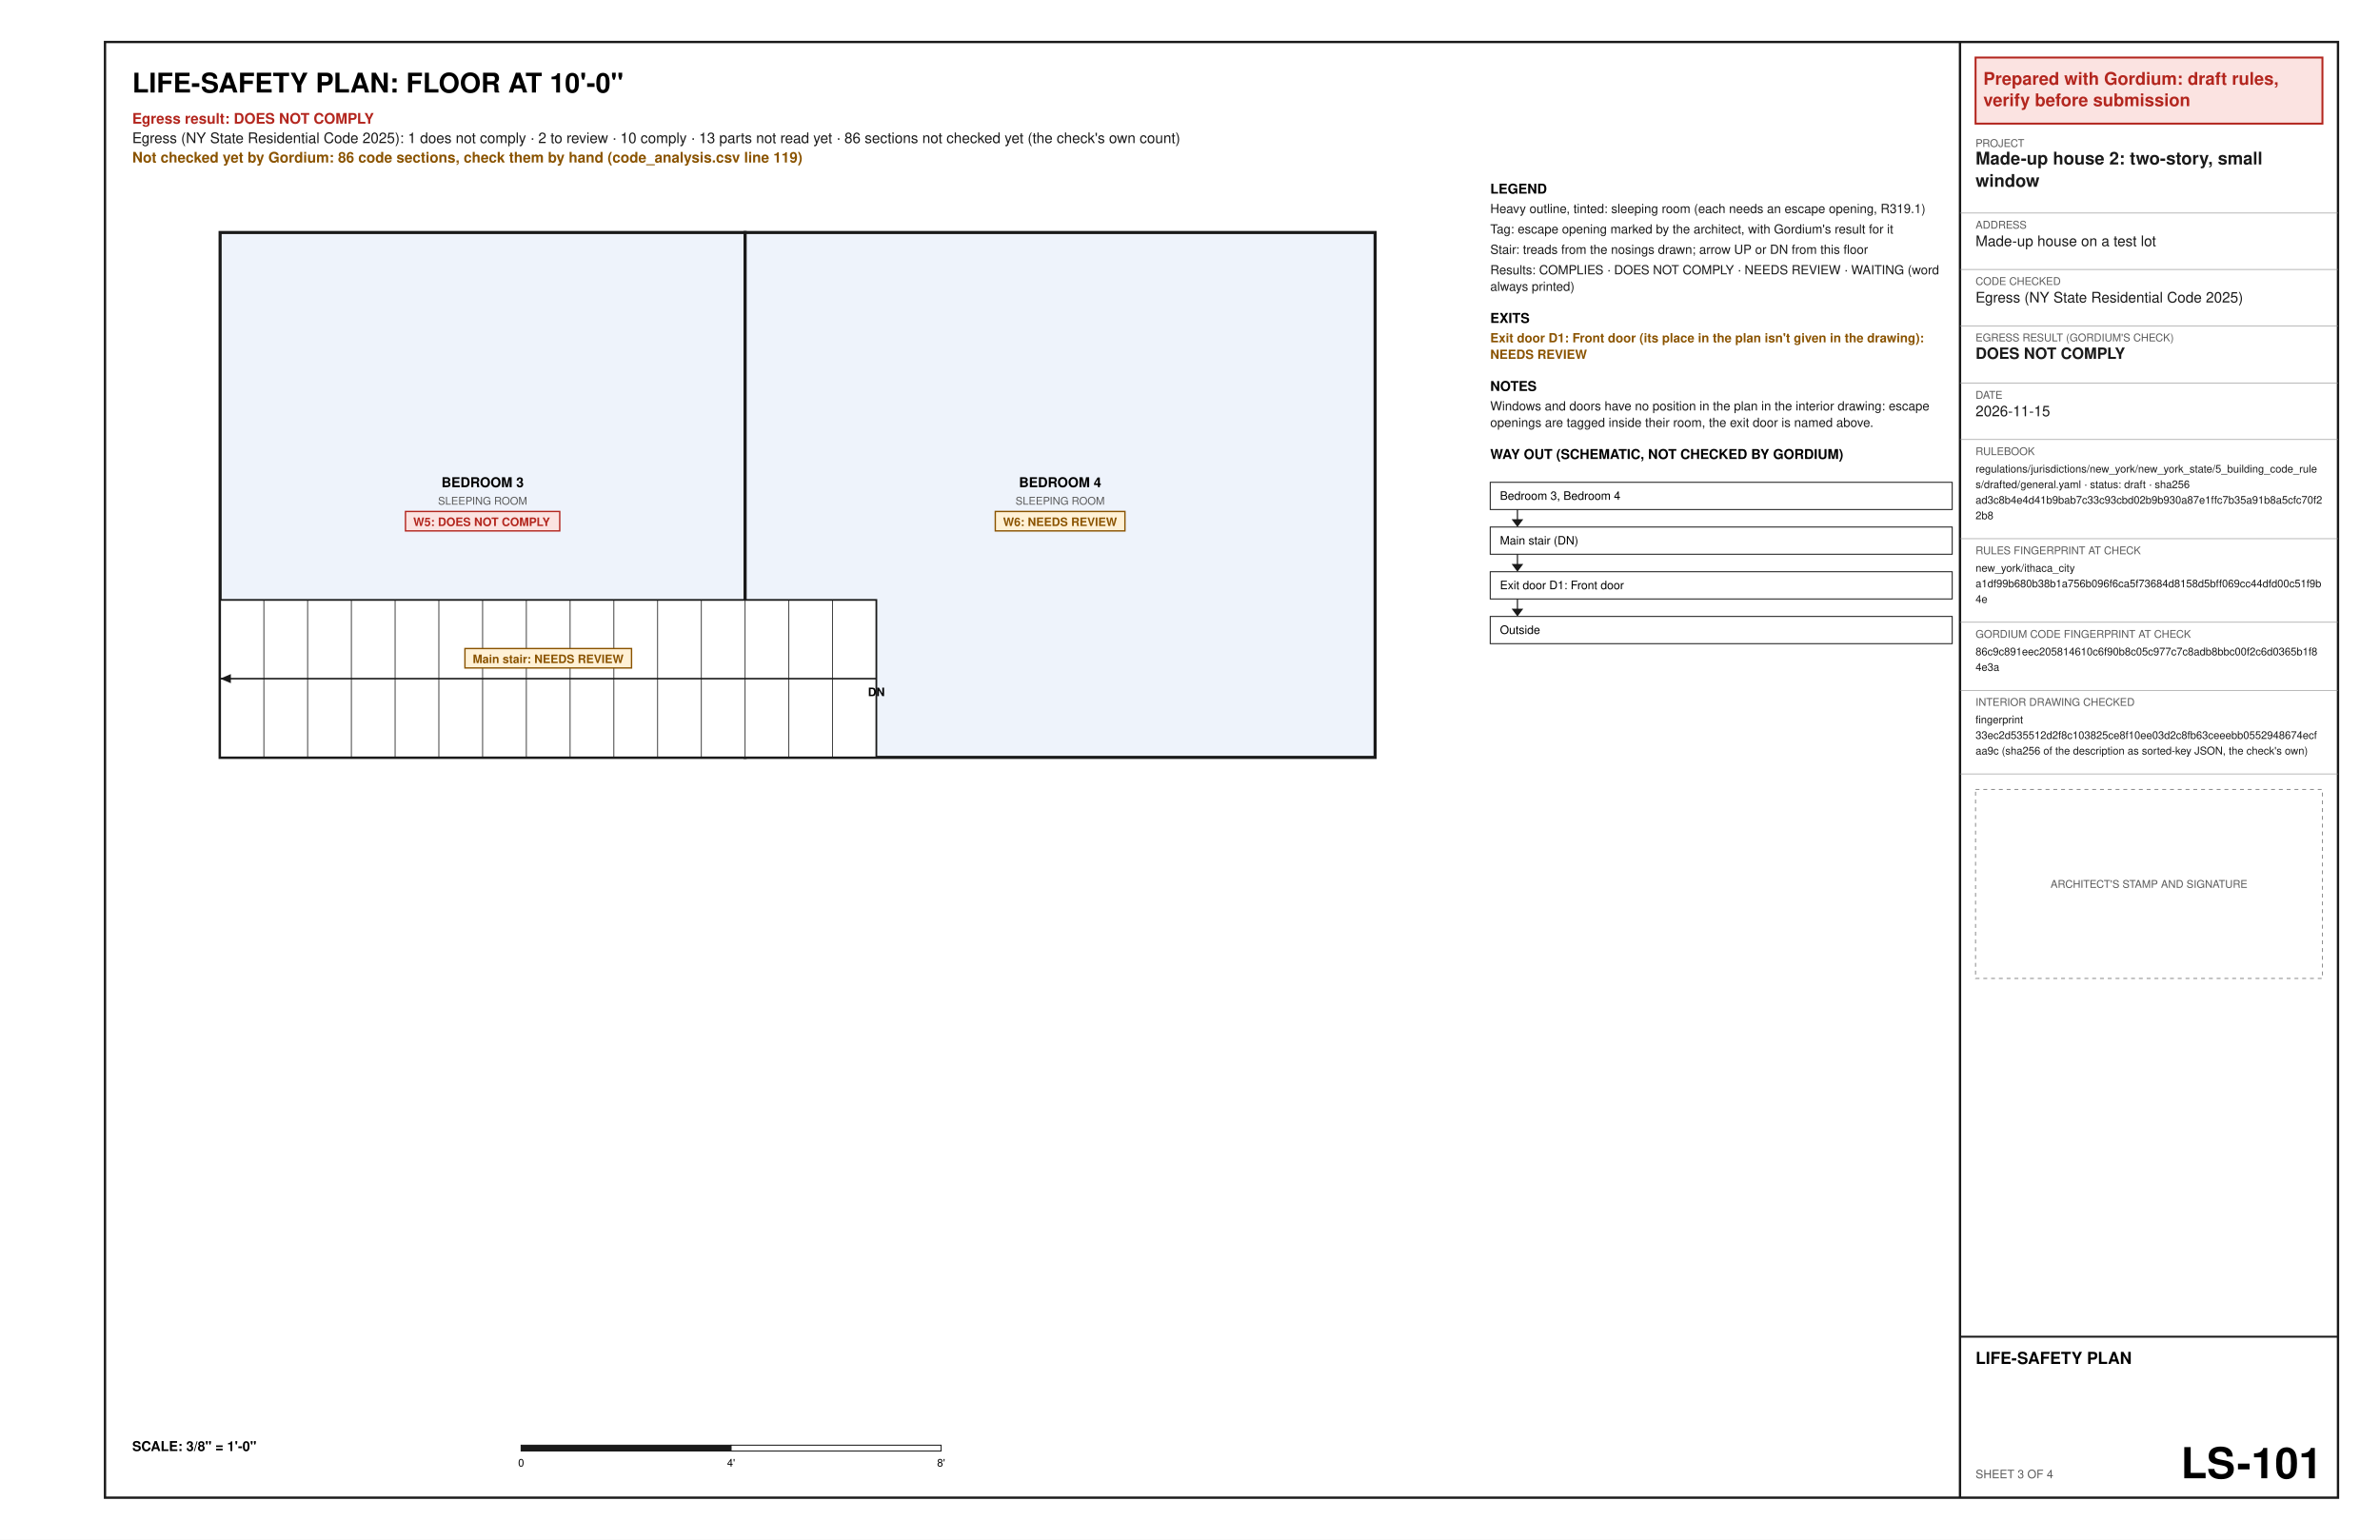
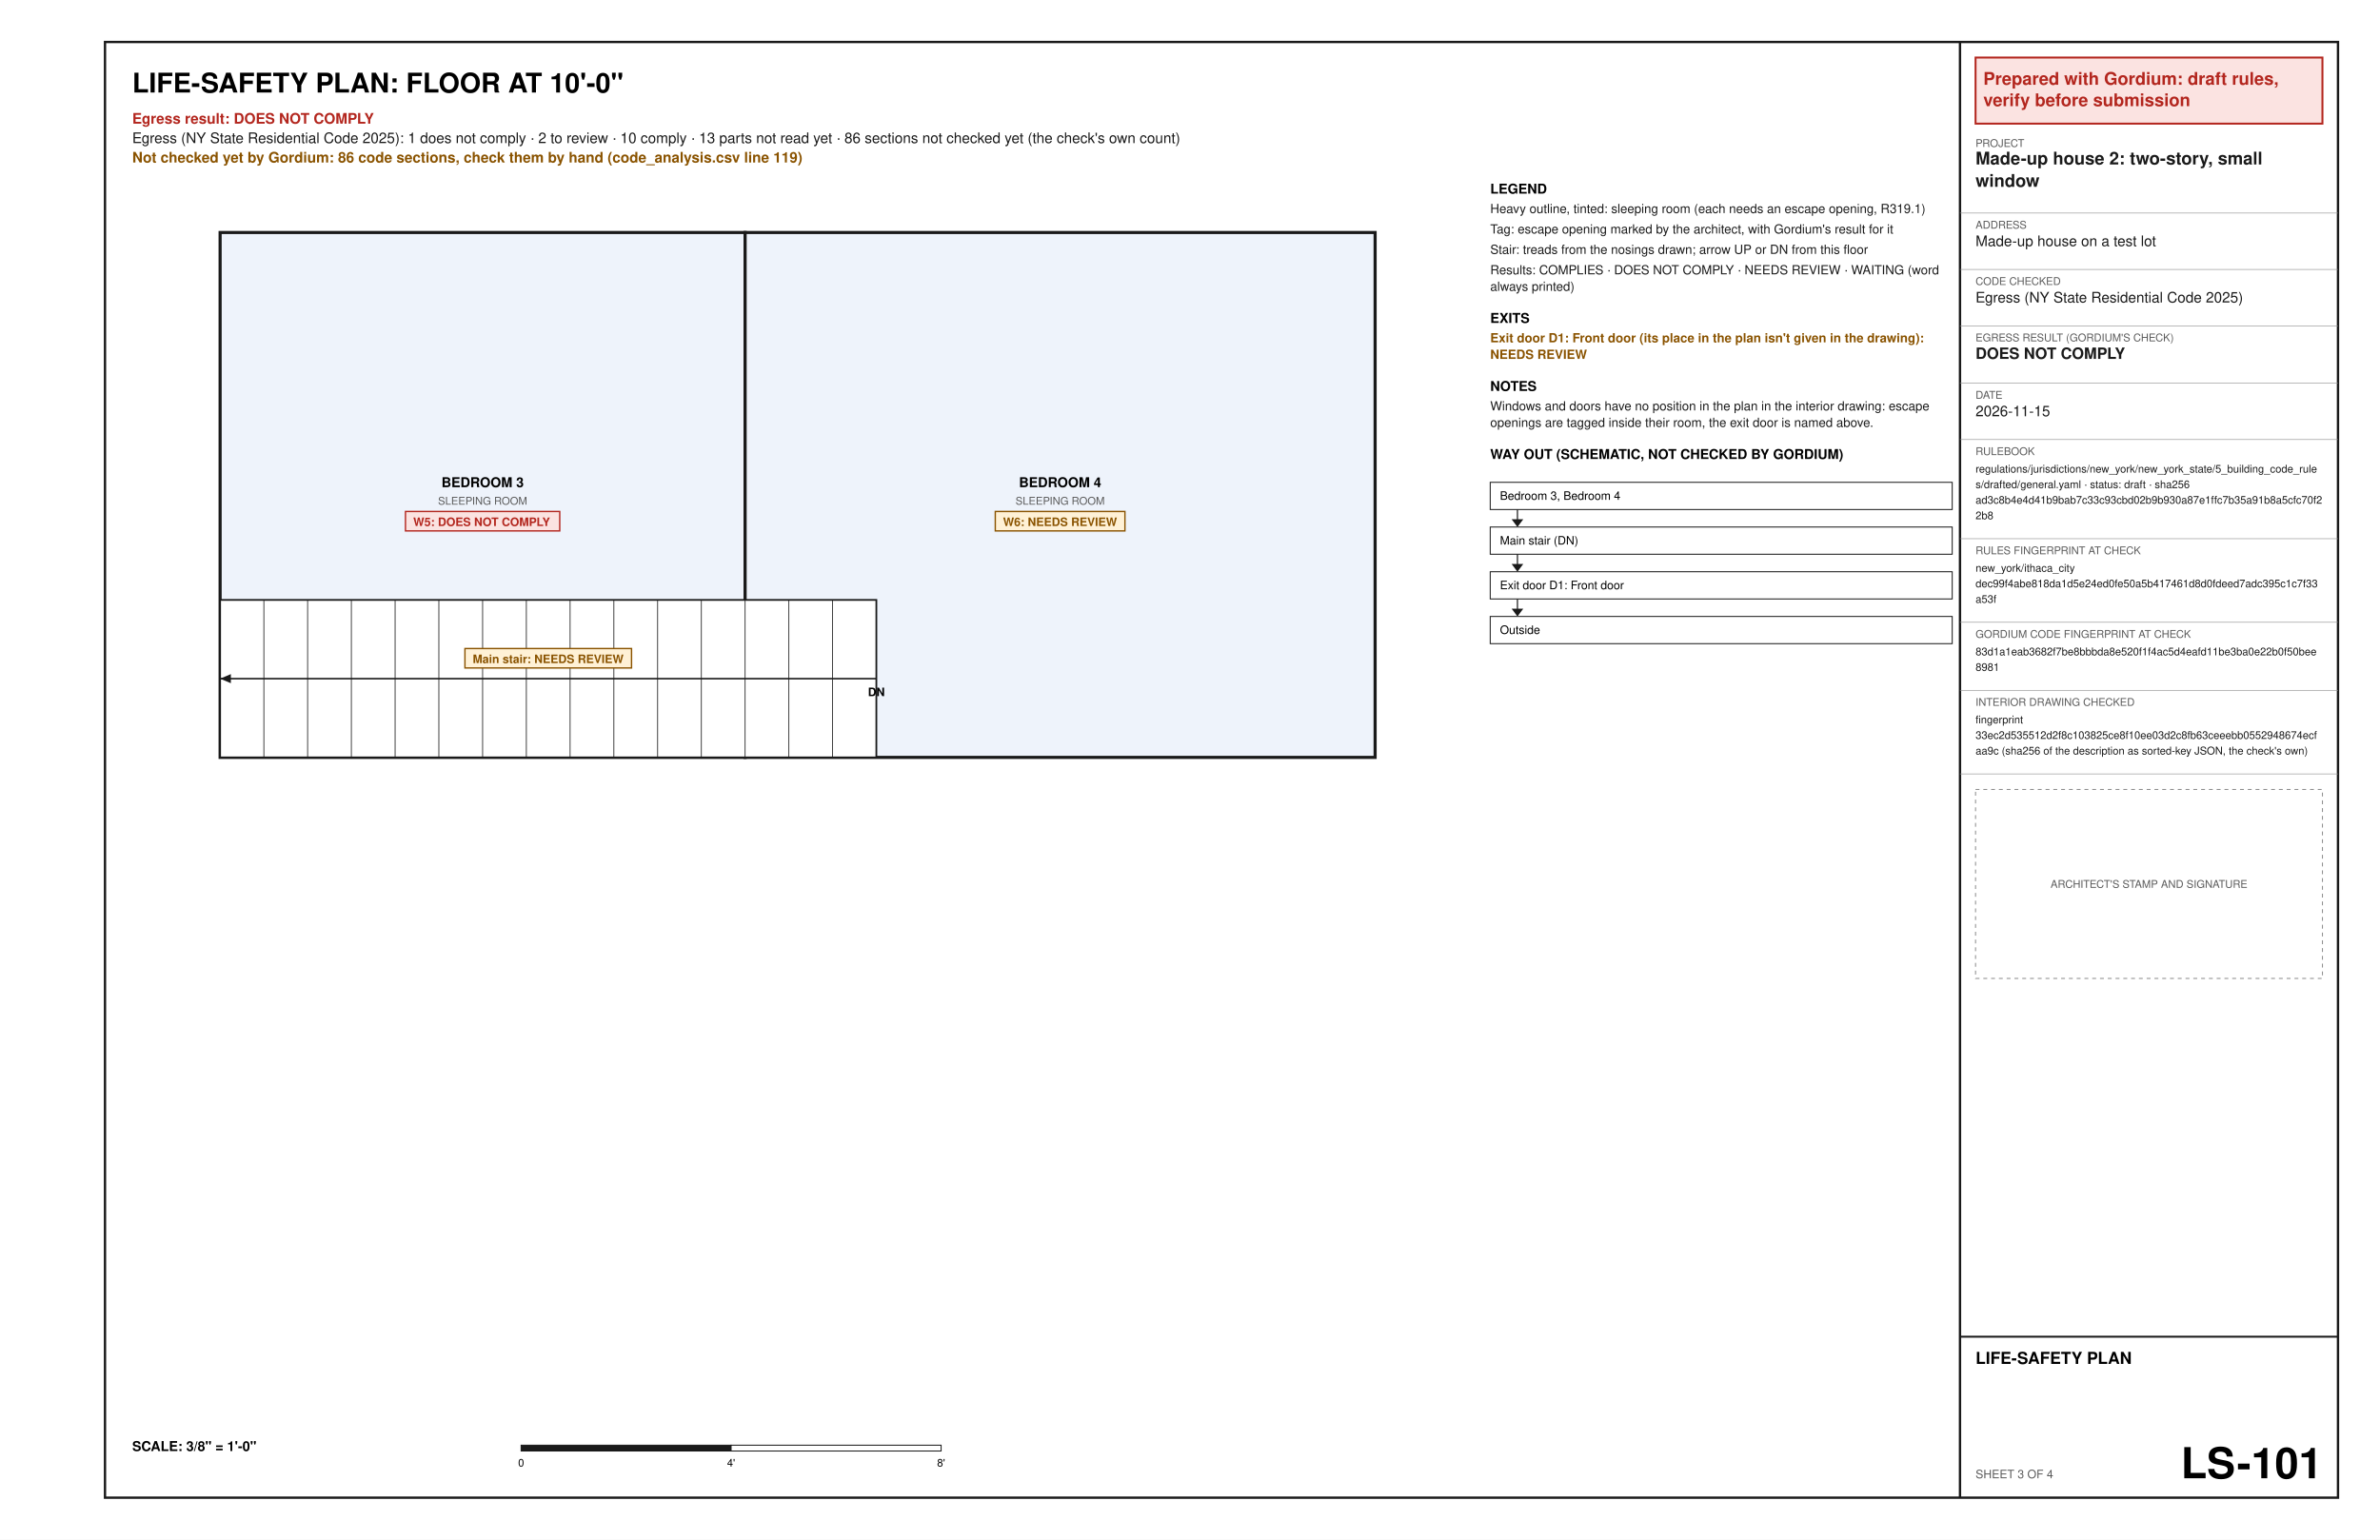
<svg xmlns="http://www.w3.org/2000/svg" width="17in" height="11in" viewBox="0 0 1224 792" font-family="Helvetica, Arial, sans-serif">
  <rect x="0" y="0" width="1224" height="792" fill="#ffffff" />
  <text x="68" y="47.6" font-size="14" font-weight="bold" text-anchor="start" fill="#000000" xml:space="preserve">LIFE-SAFETY PLAN: FLOOR AT 10'-0"</text>
  <text x="68" y="63.6" font-size="7.5" font-weight="bold" text-anchor="start" fill="#b3261e" xml:space="preserve">Egress result: DOES NOT COMPLY</text>
  <text x="68" y="73.6" font-size="7.5" text-anchor="start" fill="#1a1a1a" xml:space="preserve">Egress (NY State Residential Code 2025): 1 does not comply · 2 to review · 10 comply · 13 parts not read yet · 86 sections not checked yet (the check's own count)</text>
  <text x="68" y="83.6" font-size="7.5" font-weight="bold" text-anchor="start" fill="#8a5300" xml:space="preserve">Not checked yet by Gordium: 86 code sections, check them by hand (code_analysis.csv line 119)</text>
  <polygon points="113.2,389.6 383.2,389.6 383.2,119.6 113.2,119.6" fill="#eef3fb" stroke="#1a1a1a" stroke-width="1.6" />
  <text x="248.2" y="250.6" font-size="7" font-weight="bold" text-anchor="middle" fill="#000000" xml:space="preserve">BEDROOM 3</text>
  <text x="248.2" y="259.6" font-size="5.5" text-anchor="middle" fill="#5a5a5a" xml:space="preserve">SLEEPING ROOM</text>
  <polygon points="208.53,263.1 287.87,263.1 287.87,273.1 208.53,273.1" fill="#fbe3e1" stroke="#b3261e" stroke-width="0.7" />
  <text x="212.53" y="270.6" font-size="6" font-weight="bold" text-anchor="start" fill="#b3261e" xml:space="preserve">W5: DOES NOT COMPLY</text>
  <polygon points="383.2,389.6 707.2,389.6 707.2,119.6 383.2,119.6" fill="#eef3fb" stroke="#1a1a1a" stroke-width="1.6" />
  <text x="545.2" y="250.6" font-size="7" font-weight="bold" text-anchor="middle" fill="#000000" xml:space="preserve">BEDROOM 4</text>
  <text x="545.2" y="259.6" font-size="5.5" text-anchor="middle" fill="#5a5a5a" xml:space="preserve">SLEEPING ROOM</text>
  <polygon points="511.86,263.1 578.54,263.1 578.54,273.1 511.86,273.1" fill="#fff1d6" stroke="#8a5300" stroke-width="0.7" />
  <text x="515.86" y="270.6" font-size="6" font-weight="bold" text-anchor="start" fill="#8a5300" xml:space="preserve">W6: NEEDS REVIEW</text>
  <polygon points="113.2,389.6 113.2,308.6 450.7,308.6 450.7,389.6" fill="#ffffff" stroke="#1a1a1a" stroke-width="0.9" />
  <line x1="135.7" y1="389.6" x2="135.7" y2="308.6" stroke="#1a1a1a" stroke-width="0.4" />
  <line x1="158.2" y1="389.6" x2="158.2" y2="308.6" stroke="#1a1a1a" stroke-width="0.4" />
  <line x1="180.7" y1="389.6" x2="180.7" y2="308.6" stroke="#1a1a1a" stroke-width="0.4" />
  <line x1="203.2" y1="389.6" x2="203.2" y2="308.6" stroke="#1a1a1a" stroke-width="0.4" />
  <line x1="225.7" y1="389.6" x2="225.7" y2="308.6" stroke="#1a1a1a" stroke-width="0.4" />
  <line x1="248.2" y1="389.6" x2="248.2" y2="308.6" stroke="#1a1a1a" stroke-width="0.4" />
  <line x1="270.7" y1="389.6" x2="270.7" y2="308.6" stroke="#1a1a1a" stroke-width="0.4" />
  <line x1="293.2" y1="389.6" x2="293.2" y2="308.6" stroke="#1a1a1a" stroke-width="0.4" />
  <line x1="315.7" y1="389.6" x2="315.7" y2="308.6" stroke="#1a1a1a" stroke-width="0.4" />
  <line x1="338.2" y1="389.6" x2="338.2" y2="308.6" stroke="#1a1a1a" stroke-width="0.4" />
  <line x1="360.7" y1="389.6" x2="360.7" y2="308.6" stroke="#1a1a1a" stroke-width="0.4" />
  <line x1="383.2" y1="389.6" x2="383.2" y2="308.6" stroke="#1a1a1a" stroke-width="0.4" />
  <line x1="405.7" y1="389.6" x2="405.7" y2="308.6" stroke="#1a1a1a" stroke-width="0.4" />
  <line x1="428.2" y1="389.6" x2="428.2" y2="308.6" stroke="#1a1a1a" stroke-width="0.4" />
  <line x1="450.7" y1="349.1" x2="113.2" y2="349.1" stroke="#1a1a1a" stroke-width="0.8" />
  <polygon points="113.2,349.1 118.73,346.76 118.73,351.44" fill="#1a1a1a" />
  <text x="450.7" y="358.1" font-size="6" font-weight="bold" text-anchor="middle" fill="#000000" xml:space="preserve">DN</text>
  <polygon points="239.11,333.6 324.79,333.6 324.79,343.6 239.11,343.6" fill="#fff1d6" stroke="#8a5300" stroke-width="0.7" />
  <text x="243.11" y="341.1" font-size="6" font-weight="bold" text-anchor="start" fill="#8a5300" xml:space="preserve">Main stair: NEEDS REVIEW</text>
  <text x="68" y="746.4" font-size="7" font-weight="bold" text-anchor="start" fill="#000000" xml:space="preserve">SCALE: 3/8" = 1'-0"</text>
  <polygon points="268,743.4 376,743.4 376,746.4 268,746.4" fill="#1a1a1a" stroke="#1a1a1a" stroke-width="0.5" />
  <polygon points="376,743.4 484,743.4 484,746.4 376,746.4" fill="#ffffff" stroke="#1a1a1a" stroke-width="0.5" />
  <text x="268" y="754.4" font-size="5.5" text-anchor="middle" fill="#000000" xml:space="preserve">0</text>
  <text x="376" y="754.4" font-size="5.5" text-anchor="middle" fill="#000000" xml:space="preserve">4'</text>
  <text x="484" y="754.4" font-size="5.5" text-anchor="middle" fill="#000000" xml:space="preserve">8'</text>
  <text x="766.4" y="99.6" font-size="7" font-weight="bold" text-anchor="start" fill="#000000" xml:space="preserve">LEGEND</text>
  <text x="766.4" y="109.6" font-size="6.5" text-anchor="start" fill="#1a1a1a" xml:space="preserve">Heavy outline, tinted: sleeping room (each needs an escape opening, R319.1)</text>
  <text x="766.4" y="120.1" font-size="6.5" text-anchor="start" fill="#1a1a1a" xml:space="preserve">Tag: escape opening marked by the architect, with Gordium's result for it</text>
  <text x="766.4" y="130.6" font-size="6.5" text-anchor="start" fill="#1a1a1a" xml:space="preserve">Stair: treads from the nosings drawn; arrow UP or DN from this floor</text>
  <text x="766.4" y="141.1" font-size="6.5" text-anchor="start" fill="#1a1a1a" xml:space="preserve">Results: COMPLIES · DOES NOT COMPLY · NEEDS REVIEW · WAITING (word</text>
  <text x="766.4" y="149.6" font-size="6.5" text-anchor="start" fill="#1a1a1a" xml:space="preserve">always printed)</text>
  <text x="766.4" y="166.1" font-size="7" font-weight="bold" text-anchor="start" fill="#000000" xml:space="preserve">EXITS</text>
  <text x="766.4" y="176.1" font-size="6.5" font-weight="bold" text-anchor="start" fill="#8a5300" xml:space="preserve">Exit door D1: Front door (its place in the plan isn't given in the drawing):</text>
  <text x="766.4" y="184.6" font-size="6.5" font-weight="bold" text-anchor="start" fill="#8a5300" xml:space="preserve">NEEDS REVIEW</text>
  <text x="766.4" y="201.1" font-size="7" font-weight="bold" text-anchor="start" fill="#000000" xml:space="preserve">NOTES</text>
  <text x="766.4" y="211.1" font-size="6.5" text-anchor="start" fill="#1a1a1a" xml:space="preserve">Windows and doors have no position in the plan in the interior drawing: escape</text>
  <text x="766.4" y="219.6" font-size="6.5" text-anchor="start" fill="#1a1a1a" xml:space="preserve">openings are tagged inside their room, the exit door is named above.</text>
  <text x="766.4" y="236.1" font-size="7" font-weight="bold" text-anchor="start" fill="#000000" xml:space="preserve">WAY OUT (SCHEMATIC, NOT CHECKED BY GORDIUM)</text>
  <polygon points="766.4,248.1 1004,248.1 1004,262.1 766.4,262.1" fill="none" stroke="#1a1a1a" stroke-width="0.5" />
  <text x="771.4" y="257.1" font-size="6" text-anchor="start" fill="#000000" xml:space="preserve">Bedroom 3, Bedroom 4</text>
  <line x1="780.4" y1="262.1" x2="780.4" y2="270.1" stroke="#1a1a1a" stroke-width="0.6" />
  <polygon points="777.4,267.1 783.4,267.1 780.4,271.1" fill="#1a1a1a" />
  <polygon points="766.4,271.1 1004,271.1 1004,285.1 766.4,285.1" fill="none" stroke="#1a1a1a" stroke-width="0.5" />
  <text x="771.4" y="280.1" font-size="6" text-anchor="start" fill="#000000" xml:space="preserve">Main stair (DN)</text>
  <line x1="780.4" y1="285.1" x2="780.4" y2="293.1" stroke="#1a1a1a" stroke-width="0.6" />
  <polygon points="777.4,290.1 783.4,290.1 780.4,294.1" fill="#1a1a1a" />
  <polygon points="766.4,294.1 1004,294.1 1004,308.1 766.4,308.1" fill="none" stroke="#1a1a1a" stroke-width="0.5" />
  <text x="771.4" y="303.1" font-size="6" text-anchor="start" fill="#000000" xml:space="preserve">Exit door D1: Front door</text>
  <line x1="780.4" y1="308.1" x2="780.4" y2="316.1" stroke="#1a1a1a" stroke-width="0.6" />
  <polygon points="777.4,313.1 783.4,313.1 780.4,317.1" fill="#1a1a1a" />
  <polygon points="766.4,317.1 1004,317.1 1004,331.1 766.4,331.1" fill="none" stroke="#1a1a1a" stroke-width="0.5" />
  <text x="771.4" y="326.1" font-size="6" text-anchor="start" fill="#000000" xml:space="preserve">Outside</text>
  <polygon points="54,21.6 1202.4,21.6 1202.4,770.4 54,770.4" fill="none" stroke="#1a1a1a" stroke-width="1.2" />
  <line x1="1008" y1="21.6" x2="1008" y2="770.4" stroke="#1a1a1a" stroke-width="1.2" />
  <polygon points="1016,29.6 1194.4,29.6 1194.4,63.6 1016,63.6" fill="#fbe3e1" stroke="#b3261e" stroke-width="1" />
  <text x="1020" y="43.6" font-size="9" font-weight="bold" text-anchor="start" fill="#b3261e" xml:space="preserve">Prepared with Gordium: draft rules,</text>
  <text x="1020" y="54.6" font-size="9" font-weight="bold" text-anchor="start" fill="#b3261e" xml:space="preserve">verify before submission</text>
  <text x="1016" y="75.6" font-size="5.5" text-anchor="start" fill="#5a5a5a" xml:space="preserve">PROJECT</text>
  <text x="1016" y="84.6" font-size="9" font-weight="bold" text-anchor="start" fill="#1a1a1a" xml:space="preserve">Made-up house 2: two-story, small</text>
  <text x="1016" y="96.1" font-size="9" font-weight="bold" text-anchor="start" fill="#1a1a1a" xml:space="preserve">window</text>
  <line x1="1008" y1="109.6" x2="1202.4" y2="109.6" stroke="#8c8c8c" stroke-width="0.3" />
  <text x="1016" y="117.6" font-size="5.5" text-anchor="start" fill="#5a5a5a" xml:space="preserve">ADDRESS</text>
  <text x="1016" y="126.6" font-size="7.5" text-anchor="start" fill="#1a1a1a" xml:space="preserve">Made-up house on a test lot</text>
  <line x1="1008" y1="138.6" x2="1202.4" y2="138.6" stroke="#8c8c8c" stroke-width="0.3" />
  <text x="1016" y="146.6" font-size="5.5" text-anchor="start" fill="#5a5a5a" xml:space="preserve">CODE CHECKED</text>
  <text x="1016" y="155.6" font-size="7.5" text-anchor="start" fill="#1a1a1a" xml:space="preserve">Egress (NY State Residential Code 2025)</text>
  <line x1="1008" y1="167.6" x2="1202.4" y2="167.6" stroke="#8c8c8c" stroke-width="0.3" />
  <text x="1016" y="175.6" font-size="5.5" text-anchor="start" fill="#5a5a5a" xml:space="preserve">EGRESS RESULT (GORDIUM'S CHECK)</text>
  <text x="1016" y="184.6" font-size="8" font-weight="bold" text-anchor="start" fill="#1a1a1a" xml:space="preserve">DOES NOT COMPLY</text>
  <line x1="1008" y1="197.1" x2="1202.4" y2="197.1" stroke="#8c8c8c" stroke-width="0.3" />
  <text x="1016" y="205.1" font-size="5.5" text-anchor="start" fill="#5a5a5a" xml:space="preserve">DATE</text>
  <text x="1016" y="214.1" font-size="7.5" text-anchor="start" fill="#1a1a1a" xml:space="preserve">2026-11-15</text>
  <line x1="1008" y1="226.1" x2="1202.4" y2="226.1" stroke="#8c8c8c" stroke-width="0.3" />
  <text x="1016" y="234.1" font-size="5.5" text-anchor="start" fill="#5a5a5a" xml:space="preserve">RULEBOOK</text>
  <text x="1016" y="243.1" font-size="5.5" text-anchor="start" fill="#1a1a1a" xml:space="preserve">regulations/jurisdictions/new_york/new_york_state/5_building_code_rule</text>
  <text x="1016" y="251.1" font-size="5.5" text-anchor="start" fill="#1a1a1a" xml:space="preserve">s/drafted/general.yaml · status: draft · sha256</text>
  <text x="1016" y="259.1" font-size="5.5" text-anchor="start" fill="#1a1a1a" xml:space="preserve">ad3c8b4e4d41b9bab7c33c93cbd02b9b930a87e1ffc7b35a91b8a5cfc70f2</text>
  <text x="1016" y="267.1" font-size="5.5" text-anchor="start" fill="#1a1a1a" xml:space="preserve">2b8</text>
  <line x1="1008" y1="277.1" x2="1202.4" y2="277.1" stroke="#8c8c8c" stroke-width="0.3" />
  <text x="1016" y="285.1" font-size="5.5" text-anchor="start" fill="#5a5a5a" xml:space="preserve">RULES FINGERPRINT AT CHECK</text>
  <text x="1016" y="294.1" font-size="5.5" text-anchor="start" fill="#1a1a1a" xml:space="preserve">new_york/ithaca_city</text>
-   <text x="1016" y="302.1" font-size="5.5" text-anchor="start" fill="#1a1a1a" xml:space="preserve">a1df99b680b38b1a756b096f6ca5f73684d8158d5bff069cc44dfd00c51f9b</text>
-   <text x="1016" y="310.1" font-size="5.5" text-anchor="start" fill="#1a1a1a" xml:space="preserve">4e</text>
+   <text x="1016" y="302.1" font-size="5.5" text-anchor="start" fill="#1a1a1a" xml:space="preserve">dec99f4abe818da1d5e24ed0fe50a5b417461d8d0fdeed7adc395c1c7f33</text>
+   <text x="1016" y="310.1" font-size="5.5" text-anchor="start" fill="#1a1a1a" xml:space="preserve">a53f</text>
  <line x1="1008" y1="320.1" x2="1202.4" y2="320.1" stroke="#8c8c8c" stroke-width="0.3" />
  <text x="1016" y="328.1" font-size="5.5" text-anchor="start" fill="#5a5a5a" xml:space="preserve">GORDIUM CODE FINGERPRINT AT CHECK</text>
-   <text x="1016" y="337.1" font-size="5.5" text-anchor="start" fill="#1a1a1a" xml:space="preserve">86c9c891eec205814610c6f90b8c05c977c7c8adb8bbc00f2c6d0365b1f8</text>
-   <text x="1016" y="345.1" font-size="5.5" text-anchor="start" fill="#1a1a1a" xml:space="preserve">4e3a</text>
+   <text x="1016" y="337.1" font-size="5.5" text-anchor="start" fill="#1a1a1a" xml:space="preserve">83d1a1eab3682f7be8bbbda8e520f1f4ac5d4eafd11be3ba0e22b0f50bee</text>
+   <text x="1016" y="345.1" font-size="5.5" text-anchor="start" fill="#1a1a1a" xml:space="preserve">8981</text>
  <line x1="1008" y1="355.1" x2="1202.4" y2="355.1" stroke="#8c8c8c" stroke-width="0.3" />
  <text x="1016" y="363.1" font-size="5.5" text-anchor="start" fill="#5a5a5a" xml:space="preserve">INTERIOR DRAWING CHECKED</text>
  <text x="1016" y="372.1" font-size="5.5" text-anchor="start" fill="#1a1a1a" xml:space="preserve">fingerprint</text>
  <text x="1016" y="380.1" font-size="5.5" text-anchor="start" fill="#1a1a1a" xml:space="preserve">33ec2d535512d2f8c103825ce8f10ee03d2c8fb63ceeebb0552948674ecf</text>
  <text x="1016" y="388.1" font-size="5.5" text-anchor="start" fill="#1a1a1a" xml:space="preserve">aa9c (sha256 of the description as sorted-key JSON, the check's own)</text>
  <line x1="1008" y1="398.1" x2="1202.4" y2="398.1" stroke="#8c8c8c" stroke-width="0.3" />
  <polygon points="1016,406.1 1194.4,406.1 1194.4,503.3 1016,503.3" fill="none" stroke="#8c8c8c" stroke-width="0.5" stroke-dasharray="2 2" />
  <text x="1105.2" y="456.7" font-size="5.5" text-anchor="middle" fill="#5a5a5a" xml:space="preserve">ARCHITECT'S STAMP AND SIGNATURE</text>
  <line x1="1008" y1="687.6" x2="1202.4" y2="687.6" stroke="#1a1a1a" stroke-width="1" />
  <text x="1016" y="701.6" font-size="8.5" font-weight="bold" text-anchor="start" fill="#000000" xml:space="preserve">LIFE-SAFETY PLAN</text>
  <text x="1016" y="760.4" font-size="6" text-anchor="start" fill="#5a5a5a" xml:space="preserve">SHEET 3 OF 4</text>
  <text x="1194.4" y="760.4" font-size="22" font-weight="bold" text-anchor="end" fill="#000000" xml:space="preserve">LS-101</text>
</svg>
